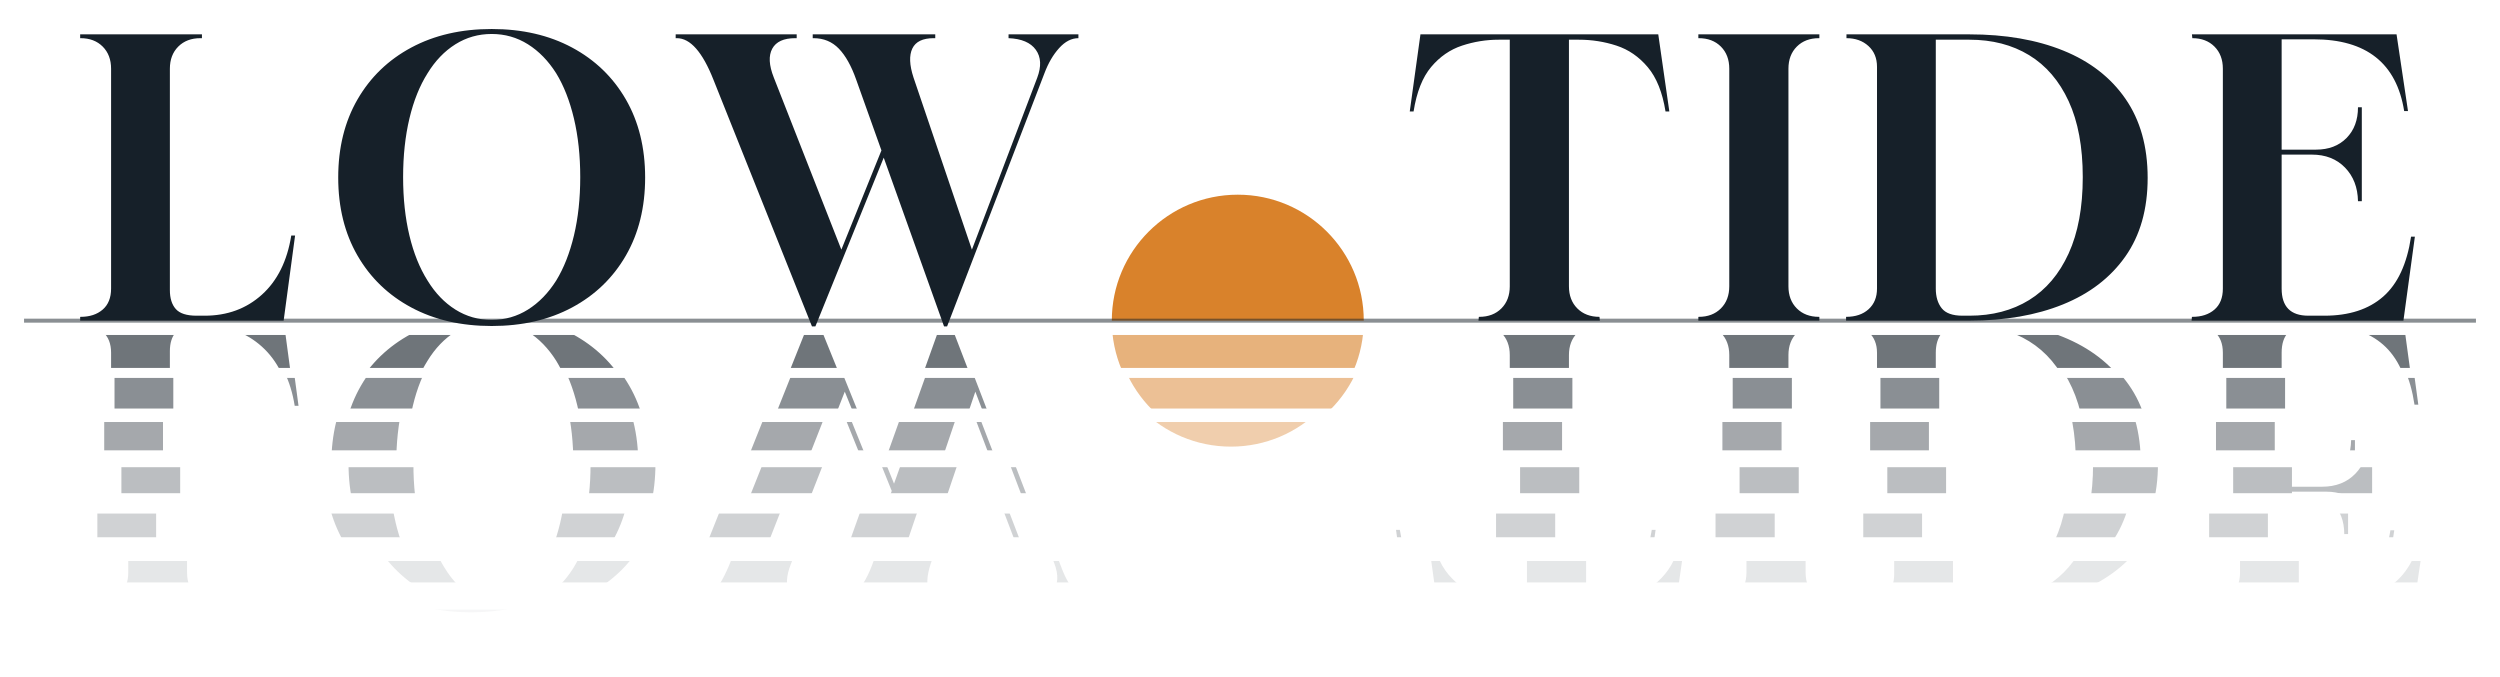
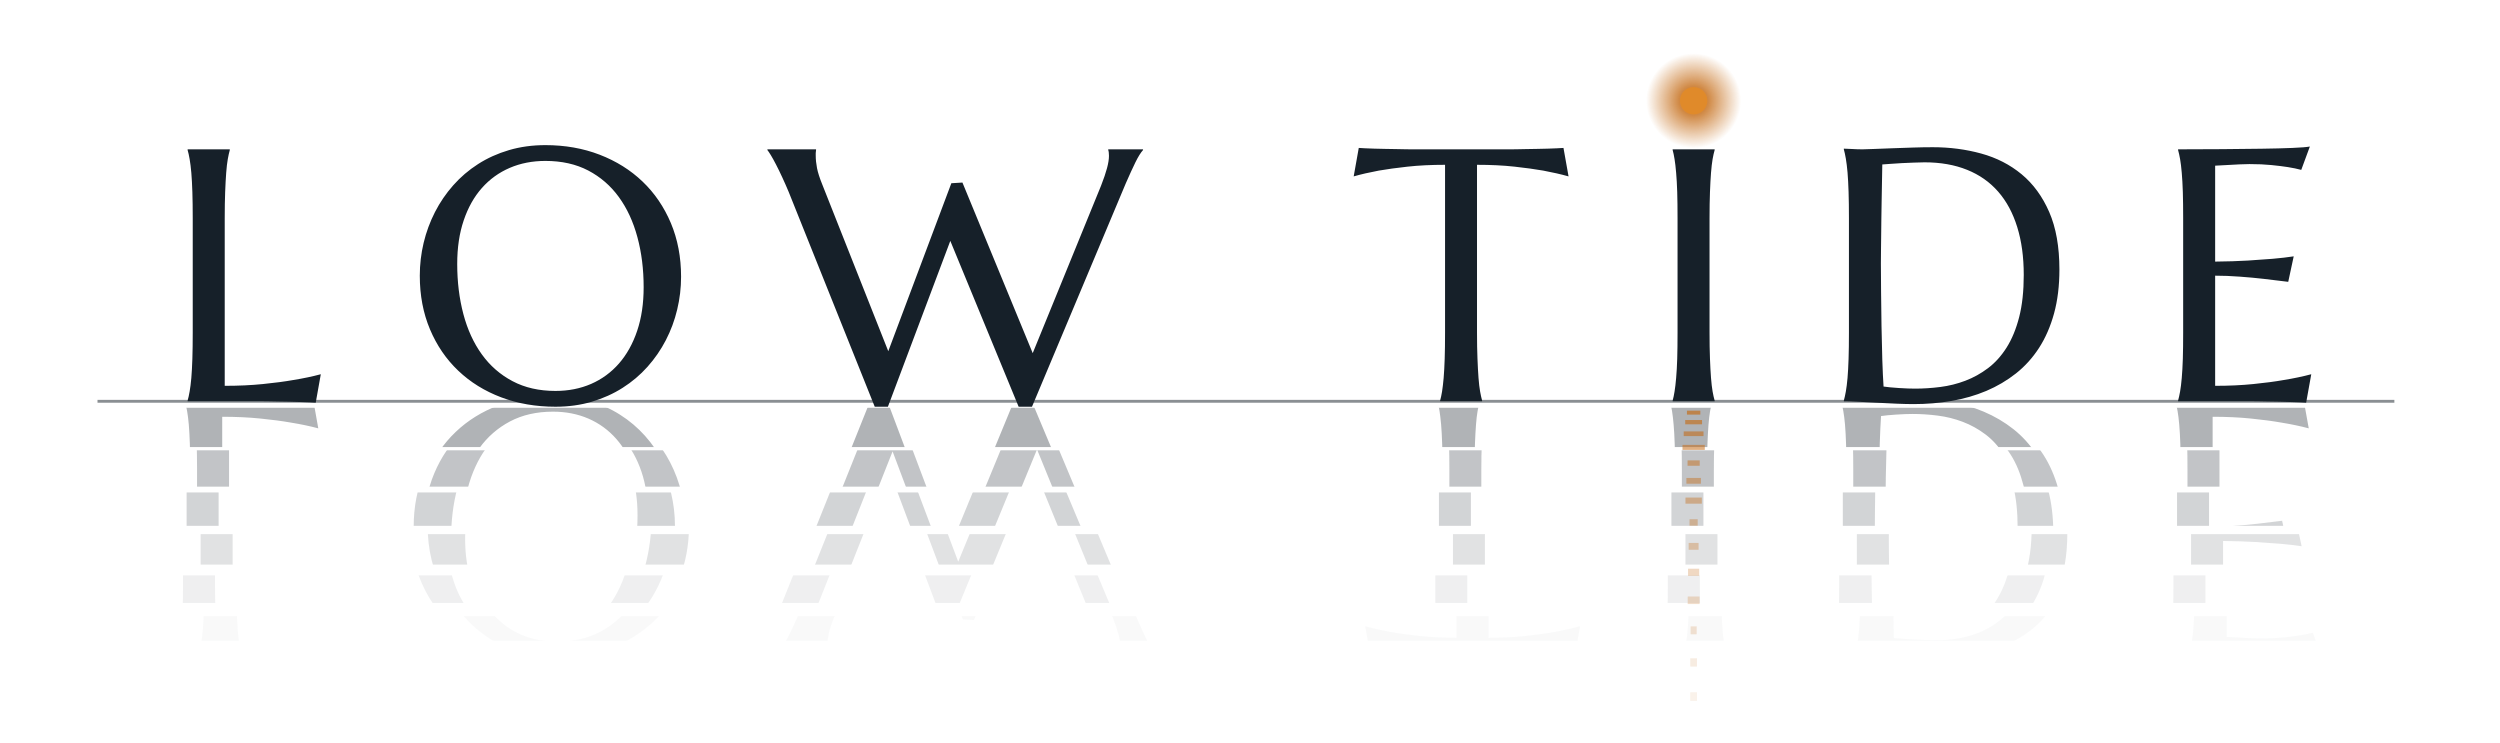
- <svg xmlns="http://www.w3.org/2000/svg" viewBox="-210 -840 6549 1772.213" role="img" aria-label="Low Tide">
+ <svg xmlns="http://www.w3.org/2000/svg" viewBox="-451.6 -1115.2 6947.5 2063.9" role="img" aria-label="Low Tide">
  <defs>
-     <linearGradient id="i-sun" x1="0" y1="-1" x2="0" y2="0" gradientUnits="objectBoundingBox">
-       <stop offset="0" stop-color="#d9822b" />
-       <stop offset="1" stop-color="#d9822b" />
+     <linearGradient id="i-bl" x1="1" x2="0">
+       <stop offset="0" stop-color="#c46a14" stop-opacity=".34" />
+       <stop offset=".55" stop-color="#c46a14" stop-opacity=".08" />
+       <stop offset="1" stop-color="#c46a14" stop-opacity="0" />
    </linearGradient>
+     <linearGradient id="i-br" x1="0" x2="1">
+       <stop offset="0" stop-color="#c46a14" stop-opacity=".34" />
+       <stop offset=".55" stop-color="#c46a14" stop-opacity=".08" />
+       <stop offset="1" stop-color="#c46a14" stop-opacity="0" />
+     </linearGradient>
+     <radialGradient id="i-h">
+       <stop offset="0" stop-color="#e08a2a" stop-opacity=".9" />
+       <stop offset=".12" stop-color="#c46a14" stop-opacity=".8" />
+       <stop offset=".4" stop-color="#c46a14" stop-opacity="0" />
+       <stop offset="1" stop-color="#c46a14" stop-opacity="0" />
+     </radialGradient>
    <g id="i-art">
-       <path d="M0 0V-10H1Q37 -10 59 -29Q81 -48 81 -84V-660Q81 -696 59 -718Q37 -740 1 -740H0V-750H319V-740H315Q279 -740 257 -718Q235 -696 235 -660V-80Q235 -48 250.5 -30.5Q266 -13 305 -13H326Q415 -13 476 -68Q537 -123 553 -223H563L533 0ZM1078 14Q958 14 867.5 -34.5Q777 -83 726.5 -170.5Q676 -258 676 -375Q676 -492 726.5 -579.5Q777 -667 867.5 -715.5Q958 -764 1078 -764Q1198 -764 1288.5 -715.5Q1379 -667 1429.5 -579.5Q1480 -492 1480 -375Q1480 -258 1429.5 -170.5Q1379 -83 1288.5 -34.5Q1198 14 1078 14ZM1078 -2Q1130 -2 1173 -29Q1216 -56 1247 -105Q1277 -154 1293.5 -223Q1310 -292 1310 -376Q1310 -460 1293.5 -529.5Q1277 -599 1247 -648Q1216 -697 1173 -724Q1130 -751 1078 -751Q1026 -751 983 -724Q940 -697 910 -648Q879 -599 862.5 -529.5Q846 -460 846 -376Q846 -292 862.5 -223Q879 -154 910 -105Q940 -56 983 -29Q1026 -2 1078 -2ZM1917 15 1659 -631Q1616 -740 1563 -740H1560V-750H1877V-740H1873Q1828 -740 1813 -712.5Q1798 -685 1817 -637L1994 -186L2099 -446L2033 -631Q2014 -685 1987.5 -712.5Q1961 -740 1921 -740H1919V-750H2240V-740H2236Q2193 -740 2180 -713Q2167 -686 2183 -637L2336 -186L2507 -636Q2524 -681 2503.5 -709.5Q2483 -738 2432 -740V-750H2615V-740Q2588 -740 2564.5 -714Q2541 -688 2526 -648L2271 15H2263L2105 -427L1926 15Z" fill="#162029" />
-       <path d="M188 0 189 -10H190Q226 -10 248 -32Q270 -54 270 -90V-736H241Q192 -736 145 -720.5Q98 -705 64 -664.5Q30 -624 18 -548H8L36 -750H659L688 -548H678Q666 -623 631.5 -664Q597 -705 549.5 -720.5Q502 -736 451 -736H425V-90Q425 -54 447 -32Q469 -10 505 -10L506 0ZM764 0V-10H765Q801 -10 823 -32Q845 -54 845 -90V-660Q845 -696 823 -718Q801 -740 765 -740H764V-750H1081V-740H1080Q1044 -740 1022 -718Q1000 -696 1000 -660V-90Q1000 -54 1022 -32Q1044 -10 1080 -10H1081V0ZM1151 0V-10Q1188 -10 1210 -30Q1232 -50 1232 -84V-665Q1232 -699 1209.5 -719.5Q1187 -740 1152 -740V-750H1474Q1615 -750 1720 -707.5Q1825 -665 1883 -581Q1941 -497 1941 -374Q1941 -251 1882.5 -168Q1824 -85 1719 -42.5Q1614 0 1474 0ZM1456 -13H1474Q1564 -13 1630.5 -54Q1697 -95 1734 -176Q1771 -257 1771 -376Q1771 -495 1734 -575Q1697 -655 1630.5 -695.5Q1564 -736 1474 -736H1386V-84Q1386 -52 1401.5 -32.5Q1417 -13 1456 -13ZM2056 0 2057 -10H2058Q2094 -10 2116 -29Q2138 -48 2138 -84V-660Q2138 -696 2116 -718Q2094 -740 2058 -740L2057 -750H2593L2623 -549H2613Q2583 -737 2376 -737H2292V-448H2382Q2432 -448 2462 -478.5Q2492 -509 2492 -559H2502V-313H2492Q2491 -367 2458 -401Q2425 -435 2371 -435H2292V-84Q2292 -13 2362 -13H2404Q2501 -13 2558 -63Q2615 -113 2631 -220H2641L2611 0Z" transform="translate(3475 0)" fill="#162029" />
-       <path d="M2702.5 0 A330 330 0 0 1 3362.5 0 Z" fill="url(#i-sun)" />
+       <path d="M172.9 -43Q230.5 -43 278.8 -47.9Q327.1 -52.7 363.3 -59.1Q405.3 -65.9 439.9 -75.2L425.8 3.9Q419.9 3.4 408.2 2.9Q396.5 2.4 382.1 2Q367.7 1.5 351.8 1.2Q335.9 1 321.8 0.7Q307.6 0.5 296.6 0.2Q285.6 0 280.8 0H69.8V-2Q72.8 -12.2 75.4 -27.3Q78.1 -42.5 80.1 -64.9Q82 -87.4 83 -118.4Q84 -149.4 84 -190.9V-508.8Q84 -550.3 83 -581.3Q82 -612.3 80.1 -635Q78.1 -657.7 75.4 -672.9Q72.8 -688 69.8 -698.2V-700.2H187V-698.2Q184.1 -688 181.4 -672.9Q178.7 -657.7 177 -635Q175.3 -612.3 174.1 -581.3Q172.9 -550.3 172.9 -508.8ZM1064.1 -711.9Q1145.7 -711.9 1214.8 -685.3Q1283.8 -658.7 1334.1 -610.6Q1384.4 -562.5 1412.8 -495.1Q1441.1 -427.7 1441.1 -346.2Q1441.1 -299.8 1430.3 -254.9Q1419.6 -210 1398.8 -169.9Q1378.1 -129.9 1347.8 -95.9Q1317.5 -62 1278.7 -37.4Q1239.9 -12.7 1193 1.2Q1146.2 15.1 1092 15.1Q1010.4 15.1 941.3 -11Q872.2 -37.1 821.9 -85Q771.6 -132.8 743.3 -200Q715 -267.1 715 -349.1Q715 -395.5 725.7 -440.4Q736.5 -485.4 757.2 -525.9Q778 -566.4 808 -600.3Q838 -634.3 876.9 -659.2Q915.7 -684.1 962.8 -698Q1009.9 -711.9 1064.1 -711.9ZM1092 -28.8Q1146.2 -28.8 1191.1 -48.3Q1236 -67.9 1268.5 -105Q1300.9 -142.1 1319 -195.6Q1337.1 -249 1337.1 -316.9Q1337.1 -392.1 1319.7 -456.3Q1302.4 -520.5 1268.2 -567.6Q1234 -614.7 1183 -641.4Q1132 -668 1064.1 -668Q1009.9 -668 965 -648.7Q920.1 -629.4 887.6 -592.8Q855.1 -556.2 837.1 -502.9Q819 -449.7 819 -381.8Q819 -307.1 836.1 -242.4Q853.2 -177.7 887.4 -130.4Q921.5 -83 972.8 -55.9Q1024.1 -28.8 1092 -28.8ZM2223 -607.9 2418.3 -133.8 2608.2 -599.1Q2619.5 -627.9 2624.8 -647.9Q2630.2 -668 2630.2 -682.1Q2630.2 -686.5 2629.7 -691.2Q2629.2 -695.8 2628.2 -698.2V-700.2H2724.9V-698.2Q2715.2 -687.5 2703.7 -664.1Q2692.2 -640.6 2677.1 -606L2416.3 15.1H2379.2L2189.3 -445.8L2015.9 15.1H1979.3L1740.1 -582Q1731.3 -603 1722.2 -622.6Q1713.2 -642.1 1705.1 -657.7Q1697.1 -673.3 1690.5 -684.1Q1683.9 -694.8 1681 -698.2V-700.2H1816.2V-698.2Q1815.3 -692.9 1815.3 -689.9Q1815.3 -687 1815.3 -683.1Q1815.3 -666.5 1818.9 -647.9Q1822.6 -629.4 1833.3 -603L2016.9 -139.2L2192.2 -606ZM3564.2 -657.2Q3506.6 -657.2 3460.2 -652.1Q3413.8 -647 3380.1 -641.1Q3341 -633.8 3310.3 -625L3324.4 -704.1Q3330.3 -703.6 3342 -703.1Q3353.7 -702.6 3368.1 -702.1Q3382.5 -701.7 3398.4 -701.4Q3414.3 -701.2 3428.4 -700.9Q3442.6 -700.7 3453.6 -700.4Q3464.6 -700.2 3469.5 -700.2H3748.3Q3753.1 -700.2 3764.1 -700.4Q3775.1 -700.7 3789.3 -700.9Q3803.4 -701.2 3819.3 -701.4Q3835.2 -701.7 3849.6 -702.1Q3864 -702.6 3875.7 -703.1Q3887.4 -703.6 3893.3 -704.1L3907.4 -625Q3876.2 -633.8 3837.1 -641.1Q3803.4 -647 3757.1 -652.1Q3710.7 -657.2 3653 -657.2V-190.9Q3653 -149.4 3654.3 -118.4Q3655.5 -87.4 3657.2 -64.9Q3658.9 -42.5 3661.6 -27.3Q3664.3 -12.2 3667.2 -2V0H3550.5V-2Q3553.4 -12.2 3555.9 -27.3Q3558.3 -42.5 3560.3 -64.9Q3562.2 -87.4 3563.2 -118.4Q3564.2 -149.4 3564.2 -190.9ZM4196.7 -2Q4199.6 -12.2 4202 -27.3Q4204.5 -42.5 4206.4 -64.9Q4208.4 -87.4 4209.4 -118.4Q4210.3 -149.4 4210.3 -190.9V-508.8Q4210.3 -550.3 4209.4 -581.3Q4208.4 -612.3 4206.4 -635Q4204.5 -657.7 4202 -672.9Q4199.6 -688 4196.7 -698.2V-700.2H4313.4V-698.2Q4310.4 -688 4307.7 -672.9Q4305.1 -657.7 4303.3 -635Q4301.6 -612.3 4300.4 -581.3Q4299.2 -550.3 4299.2 -508.8V-190.9Q4299.2 -149.4 4300.4 -118.4Q4301.6 -87.4 4303.3 -64.9Q4305.1 -42.5 4307.7 -27.3Q4310.4 -12.2 4313.4 -2V0H4196.7ZM4779.3 -658.2Q4778.4 -603.5 4777.4 -552.2Q4776.9 -530.3 4776.7 -507.3Q4776.4 -484.4 4776.2 -462.2Q4775.9 -439.9 4775.7 -419.7Q4775.4 -399.4 4775.4 -383.8Q4775.4 -351.1 4775.9 -304.7Q4776.4 -258.3 4777.1 -209.5Q4777.9 -160.6 4779.3 -115.7Q4780.8 -70.8 4782.8 -41Q4789.6 -40 4801.1 -38.8Q4812.5 -37.6 4825.2 -36.9Q4837.9 -36.1 4850.1 -35.6Q4862.3 -35.2 4870.6 -35.2Q4904.8 -35.2 4940.7 -39.8Q4976.6 -44.4 5010 -57.1Q5043.5 -69.8 5073 -92Q5102.6 -114.3 5124.8 -149.4Q5147 -184.6 5159.7 -234.1Q5172.4 -283.7 5172.4 -351.1Q5172.4 -425.8 5154.3 -484.1Q5136.3 -542.5 5101.4 -582.5Q5066.4 -622.6 5014.9 -643.3Q4963.4 -664.1 4896.5 -664.1Q4883.3 -664.1 4866.7 -663.3Q4850.1 -662.6 4833.8 -661.9Q4817.4 -661.1 4803 -659.9Q4788.6 -658.7 4779.3 -658.2ZM4672.4 -702.1Q4683.6 -701.7 4693.4 -701.2Q4701.7 -700.7 4710.5 -700.4Q4719.3 -700.2 4724.6 -700.2Q4733.9 -700.2 4755.7 -701.2Q4777.4 -702.1 4805.2 -703.1Q4833 -704.1 4863.1 -705.1Q4893.1 -706.1 4919.5 -706.1Q4990.3 -706.1 5054.2 -688.5Q5118.2 -670.9 5166.5 -630.9Q5214.9 -590.8 5243.2 -525.9Q5271.5 -460.9 5271.5 -366.2Q5271.5 -298.3 5256.6 -244.1Q5241.7 -189.9 5214.9 -148.4Q5188 -106.9 5150.7 -77.4Q5113.3 -47.9 5068.2 -28.8Q5023 -9.8 4971.7 -1Q4920.4 7.8 4865.8 7.8Q4846.2 7.8 4818.6 6.6Q4791.1 5.4 4763.2 3.9Q4735.4 2.4 4710.7 1.2Q4686.1 0 4672.4 0V-2Q4675.3 -12.2 4678 -27.3Q4680.7 -42.5 4682.7 -64.9Q4684.6 -87.4 4685.6 -118.4Q4686.6 -149.4 4686.6 -190.9V-508.8Q4686.6 -550.3 4685.6 -581.8Q4684.6 -613.3 4682.7 -636Q4680.7 -658.7 4678 -674.3Q4675.3 -689.9 4672.4 -700.2ZM5601.3 -700.2Q5662.3 -700.2 5722.6 -700.7Q5782.9 -701.2 5833.2 -701.9Q5883.5 -702.6 5919.1 -704.1Q5954.8 -705.6 5967.5 -708L5943.6 -643.1Q5927.4 -647.5 5906 -650.9Q5887.4 -653.8 5860.8 -656.5Q5834.2 -659.2 5799.5 -659.2Q5787.8 -659.2 5771.4 -658.4Q5755.1 -657.7 5739.9 -656.7Q5722.4 -655.8 5704.3 -654.8V-388.2Q5754.6 -388.7 5795.1 -391.1Q5835.6 -393.6 5864 -396Q5897.2 -398.9 5922.6 -402.8L5907.4 -332Q5873.7 -336.4 5838.6 -340.3Q5808.3 -343.8 5772.7 -346.4Q5737 -349.1 5704.3 -349.1V-43Q5761.9 -43 5810.3 -47.9Q5858.6 -52.7 5894.7 -59.1Q5936.7 -65.9 5971.4 -75.2L5957.2 3.9Q5951.4 3.4 5939.6 2.9Q5927.9 2.4 5913.5 2Q5899.1 1.5 5883.3 1.2Q5867.4 1 5853.2 0.7Q5839.1 0.5 5828.1 0.2Q5817.1 0 5812.2 0H5601.3V-2Q5604.2 -12.2 5606.9 -27.3Q5609.6 -42.5 5611.5 -64.9Q5613.5 -87.4 5614.5 -118.4Q5615.4 -149.4 5615.4 -190.9V-508.8Q5615.4 -550.3 5614.5 -581.3Q5613.5 -612.3 5611.5 -635Q5609.6 -657.7 5606.9 -672.9Q5604.2 -688 5601.3 -698.2V-700.2Z" fill="#162029" />
    </g>
-     <clipPath id="i-c0">
-       <rect x="-750" y="37.5" width="7629" height="86.3" />
+     <clipPath id="i-s0">
+       <rect x="-6021.7" y="18.0" width="18065.1" height="109.2" />
    </clipPath>
-     <clipPath id="i-c1">
-       <rect x="-750" y="150.0" width="7629" height="80.2" />
+     <clipPath id="i-s1">
+       <rect x="-6021.7" y="136.2" width="18065.1" height="101.0" />
    </clipPath>
-     <clipPath id="i-c2">
-       <rect x="-750" y="265.5" width="7629" height="74.2" />
+     <clipPath id="i-s2">
+       <rect x="-6021.7" y="253.3" width="18065.1" height="92.8" />
    </clipPath>
-     <clipPath id="i-c3">
-       <rect x="-750" y="383.9" width="7629" height="68.1" />
+     <clipPath id="i-s3">
+       <rect x="-6021.7" y="369.1" width="18065.1" height="84.7" />
    </clipPath>
-     <clipPath id="i-c4">
-       <rect x="-750" y="505.3" width="7629" height="62.1" />
+     <clipPath id="i-s4">
+       <rect x="-6021.7" y="483.8" width="18065.1" height="76.5" />
    </clipPath>
-     <clipPath id="i-c5">
-       <rect x="-750" y="629.6" width="7629" height="56.1" />
-     </clipPath>
-     <clipPath id="i-c6">
-       <rect x="-750" y="756.9" width="7629" height="50.0" />
+     <clipPath id="i-s5">
+       <rect x="-6021.7" y="597.2" width="18065.1" height="68.3" />
    </clipPath>
  </defs>
  <use href="#i-art" />
-   <path d="M-147 0 H6276" stroke="#162029" stroke-opacity=".5" stroke-width="10.5" fill="none" />
-   <g clip-path="url(#i-c0)">
-     <g transform="translate(0.0 0) scale(1 -1)" opacity="0.62">
-       <use href="#i-art" />
+   <path d="M-180.651 0 H6202.351" stroke="#162029" stroke-opacity="0.5" stroke-width="8" fill="none" />
+   <g clip-path="url(#i-s0)">
+     <g transform="translate(-7 0)" opacity="0.340">
+       <use href="#i-art" transform="scale(1 -1)" />
    </g>
  </g>
-   <g clip-path="url(#i-c1)">
-     <g transform="translate(9.0 0) scale(1 -1)" opacity="0.50">
-       <use href="#i-art" />
+   <g clip-path="url(#i-s1)">
+     <g transform="translate(12 0)" opacity="0.263">
+       <use href="#i-art" transform="scale(1 -1)" />
    </g>
  </g>
-   <g clip-path="url(#i-c2)">
-     <g transform="translate(-18.0 0) scale(1 -1)" opacity="0.39">
-       <use href="#i-art" />
+   <g clip-path="url(#i-s2)">
+     <g transform="translate(-17 0)" opacity="0.193">
+       <use href="#i-art" transform="scale(1 -1)" />
    </g>
  </g>
-   <g clip-path="url(#i-c3)">
-     <g transform="translate(27.0 0) scale(1 -1)" opacity="0.29">
-       <use href="#i-art" />
+   <g clip-path="url(#i-s3)">
+     <g transform="translate(22 0)" opacity="0.129">
+       <use href="#i-art" transform="scale(1 -1)" />
    </g>
  </g>
-   <g clip-path="url(#i-c4)">
-     <g transform="translate(-36.0 0) scale(1 -1)" opacity="0.20">
-       <use href="#i-art" />
+   <g clip-path="url(#i-s4)">
+     <g transform="translate(-27 0)" opacity="0.073">
+       <use href="#i-art" transform="scale(1 -1)" />
    </g>
  </g>
-   <g clip-path="url(#i-c5)">
-     <g transform="translate(45.0 0) scale(1 -1)" opacity="0.11">
-       <use href="#i-art" />
+   <g clip-path="url(#i-s5)">
+     <g transform="translate(32 0)" opacity="0.028">
+       <use href="#i-art" transform="scale(1 -1)" />
    </g>
  </g>
-   <g clip-path="url(#i-c6)">
-     <g transform="translate(-54.0 0) scale(1 -1)" opacity="0.04">
-       <use href="#i-art" />
-     </g>
-   </g>
+   <rect x="4236.4" y="26.0" width="37.2" height="11" fill="#c46a14" opacity="0.66" />
+   <rect x="4231.6" y="52.0" width="46.8" height="12" fill="#c46a14" opacity="0.62" />
+   <rect x="4227.4" y="83.7" width="55.1" height="13" fill="#c46a14" opacity="0.57" />
+   <rect x="4224.0" y="121.1" width="62.0" height="14" fill="#c46a14" opacity="0.53" />
+   <rect x="4238.1" y="164.2" width="33.8" height="15" fill="#c46a14" opacity="0.48" />
+   <rect x="4234.9" y="213.0" width="40.3" height="16" fill="#c46a14" opacity="0.44" />
+   <rect x="4232.3" y="267.5" width="45.5" height="17" fill="#c46a14" opacity="0.40" />
+   <rect x="4243.6" y="327.7" width="22.7" height="18" fill="#c46a14" opacity="0.35" />
+   <rect x="4241.2" y="393.6" width="27.6" height="19" fill="#c46a14" opacity="0.31" />
+   <rect x="4239.5" y="465.2" width="31.0" height="20" fill="#c46a14" opacity="0.26" />
+   <rect x="4238.5" y="542.5" width="33.1" height="21" fill="#c46a14" opacity="0.22" />
+   <rect x="4246.6" y="625.5" width="16.9" height="22" fill="#c46a14" opacity="0.18" />
+   <rect x="4245.7" y="714.2" width="18.6" height="23" fill="#c46a14" opacity="0.13" />
+   <rect x="4245.5" y="808.6" width="18.9" height="24" fill="#c46a14" opacity="0.09" />
+   <circle cx="4255" cy="-835.2" r="330" fill="url(#i-h)" />
+   <circle cx="4255" cy="-835.2" r="38" fill="#e08a2a" />
</svg>
